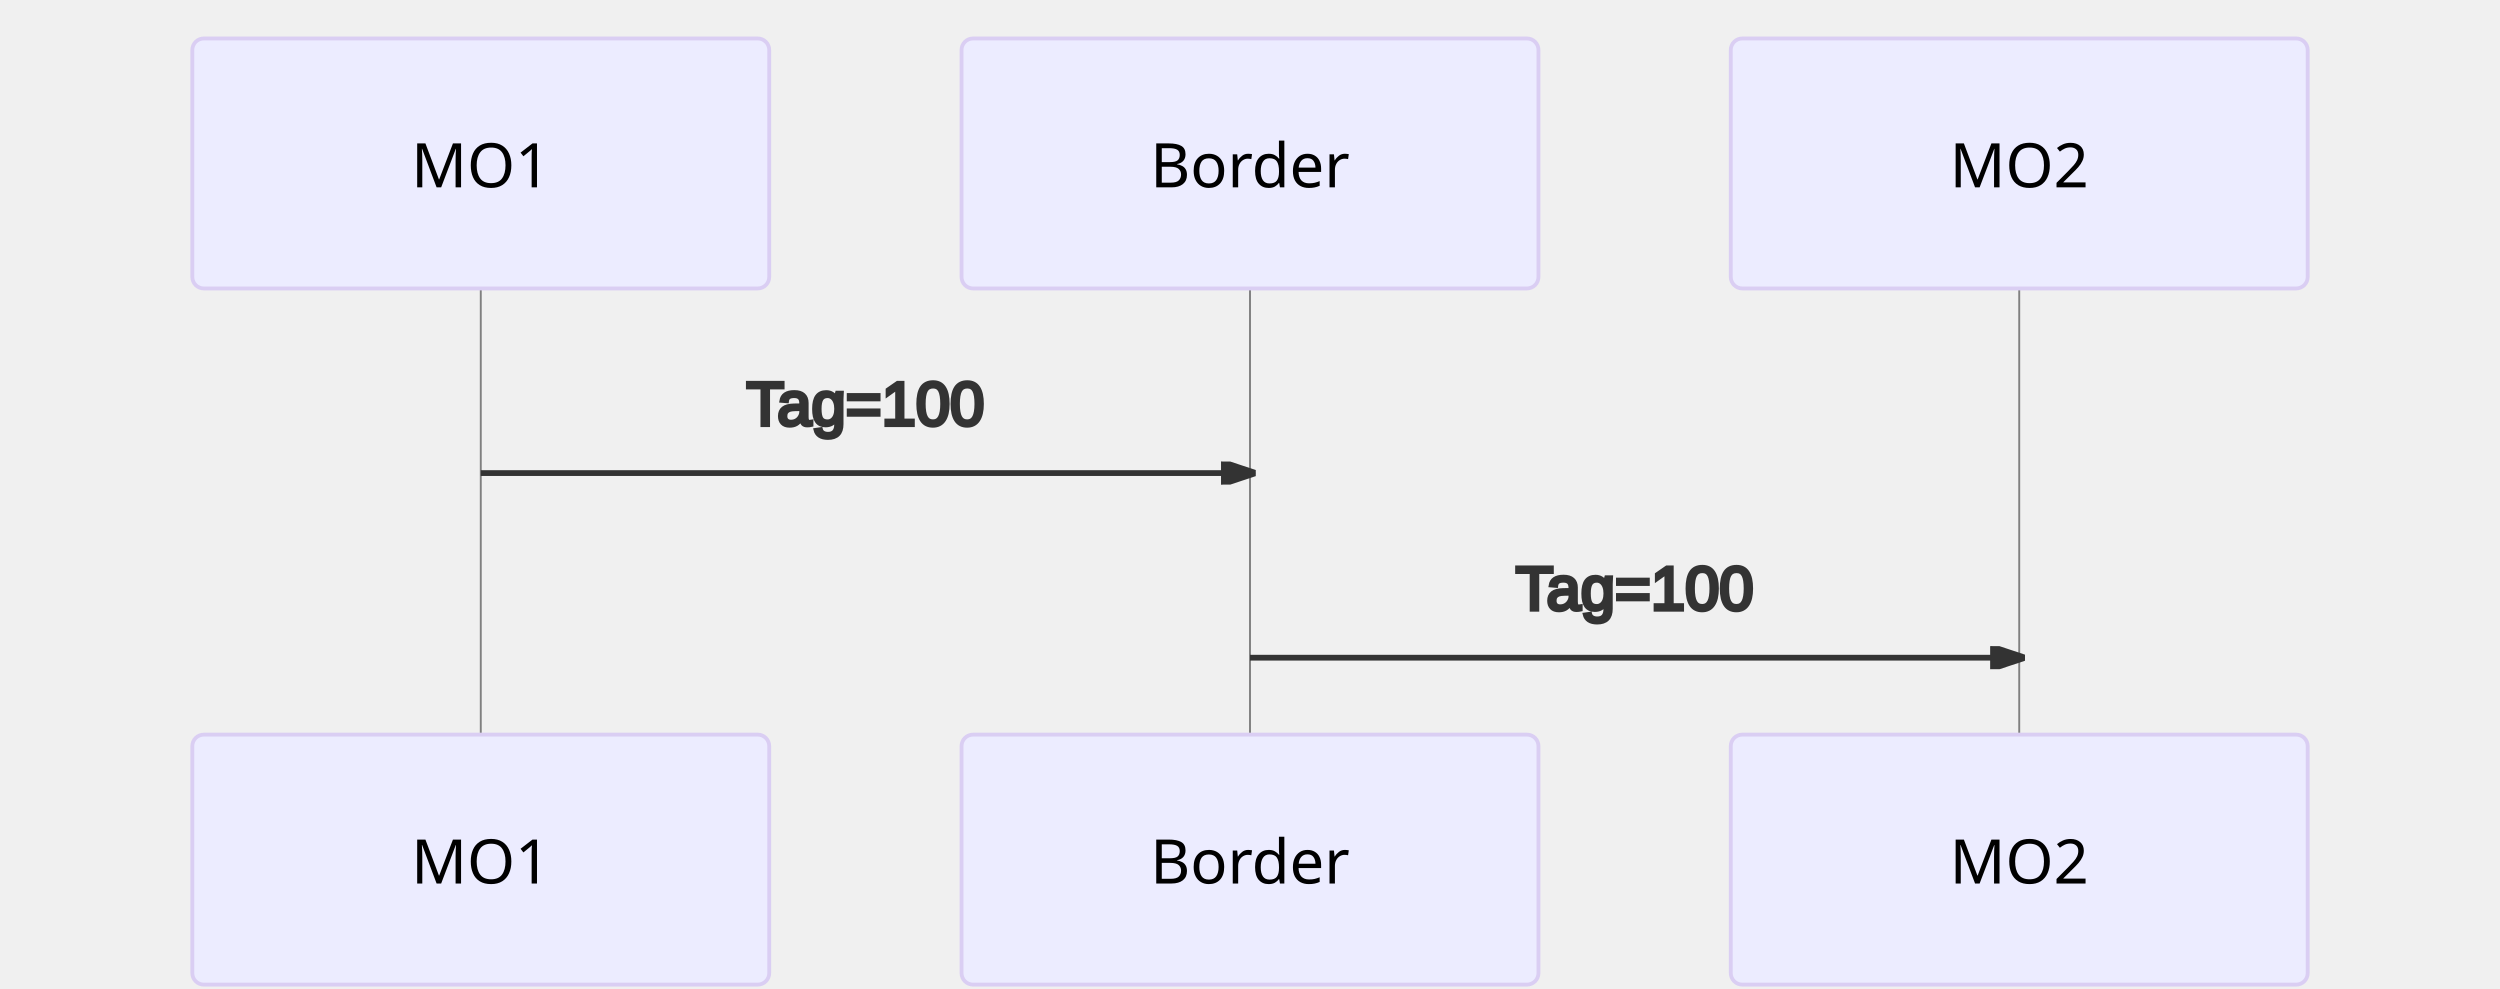
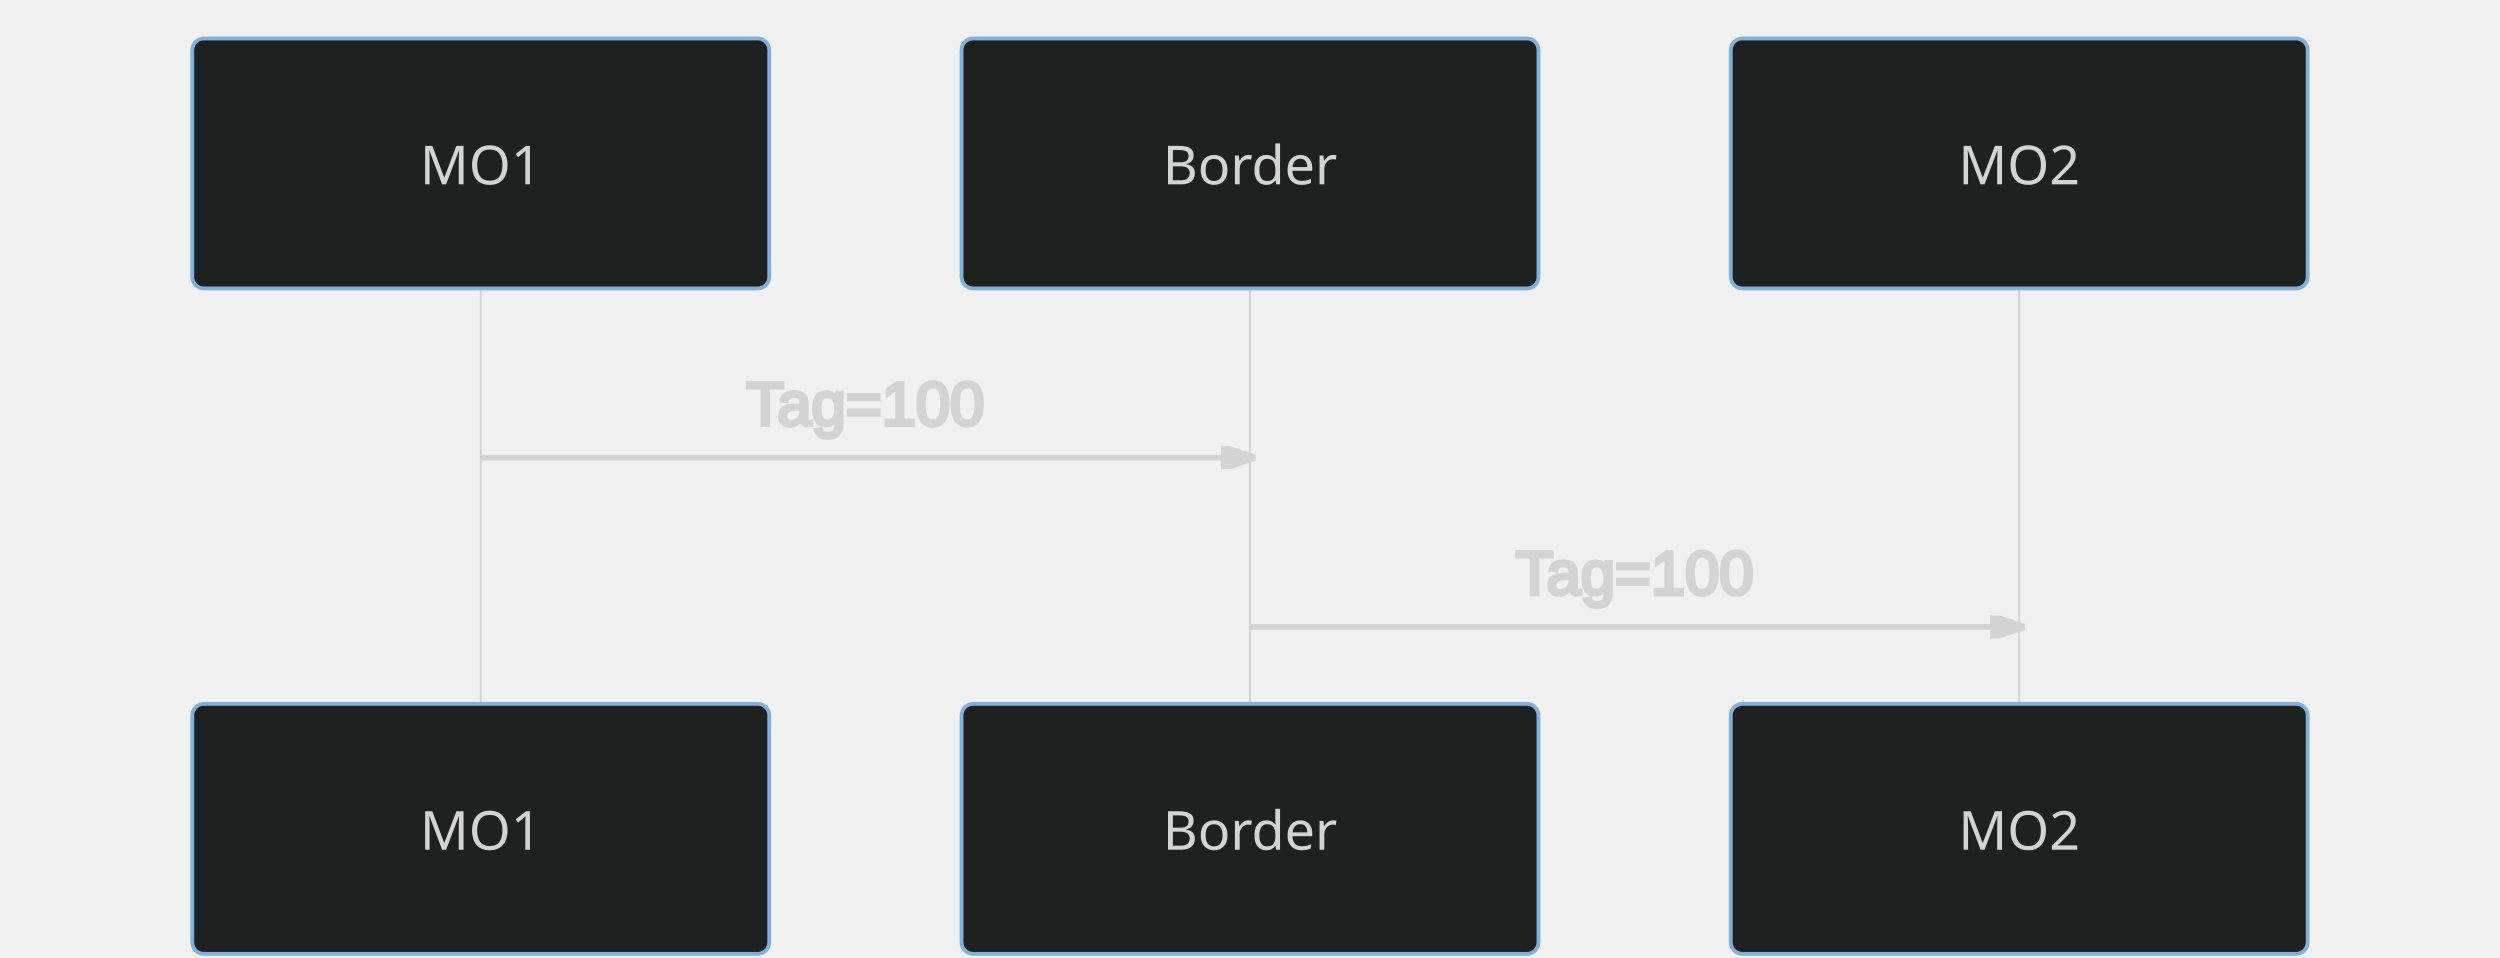
- <svg xmlns="http://www.w3.org/2000/svg" id="mermaid-1606313215607" width="100%" height="257" style="max-width: 650px;" viewBox="-50 -10 650 257">
-   <style>#mermaid-1606313215607{font-family:"trebuchet ms",verdana,arial;font-size:16px;fill:#333;}#mermaid-1606313215607 .error-icon{fill:#552222;}#mermaid-1606313215607 .error-text{fill:#552222;stroke:#552222;}#mermaid-1606313215607 .edge-thickness-normal{stroke-width:2px;}#mermaid-1606313215607 .edge-thickness-thick{stroke-width:3.5px;}#mermaid-1606313215607 .edge-pattern-solid{stroke-dasharray:0;}#mermaid-1606313215607 .edge-pattern-dashed{stroke-dasharray:3;}#mermaid-1606313215607 .edge-pattern-dotted{stroke-dasharray:2;}#mermaid-1606313215607 .marker{fill:#333333;}#mermaid-1606313215607 .marker.cross{stroke:#333333;}#mermaid-1606313215607 svg{font-family:"trebuchet ms",verdana,arial;font-size:16px;}#mermaid-1606313215607 .actor{stroke:hsl(259.626,59.777%,87.902%);fill:#ECECFF;}#mermaid-1606313215607 text.actor &gt; tspan{fill:black;stroke:none;}#mermaid-1606313215607 .actor-line{stroke:grey;}#mermaid-1606313215607 .messageLine0{stroke-width:1.5;stroke-dasharray:none;stroke:#333;}#mermaid-1606313215607 .messageLine1{stroke-width:1.5;stroke-dasharray:2,2;stroke:#333;}#mermaid-1606313215607 #arrowhead path{fill:#333;stroke:#333;}#mermaid-1606313215607 .sequenceNumber{fill:white;}#mermaid-1606313215607 #sequencenumber{fill:#333;}#mermaid-1606313215607 #crosshead path{fill:#333;stroke:#333;}#mermaid-1606313215607 .messageText{fill:#333;stroke:#333;}#mermaid-1606313215607 .labelBox{stroke:hsl(259.626,59.777%,87.902%);fill:#ECECFF;}#mermaid-1606313215607 .labelText,#mermaid-1606313215607 .labelText &gt; tspan{fill:black;stroke:none;}#mermaid-1606313215607 .loopText,#mermaid-1606313215607 .loopText &gt; tspan{fill:black;stroke:none;}#mermaid-1606313215607 .loopLine{stroke-width:2px;stroke-dasharray:2,2;stroke:hsl(259.626,59.777%,87.902%);fill:hsl(259.626,59.777%,87.902%);}#mermaid-1606313215607 .note{stroke:#aaaa33;fill:#fff5ad;}#mermaid-1606313215607 .noteText,#mermaid-1606313215607 .noteText &gt; tspan{fill:black;stroke:none;}#mermaid-1606313215607 .activation0{fill:#f4f4f4;stroke:#666;}#mermaid-1606313215607 .activation1{fill:#f4f4f4;stroke:#666;}#mermaid-1606313215607 .activation2{fill:#f4f4f4;stroke:#666;}#mermaid-1606313215607:root{--mermaid-font-family:"trebuchet ms",verdana,arial;}#mermaid-1606313215607 sequence{fill:apa;}</style>
+ <svg xmlns="http://www.w3.org/2000/svg" id="mermaid-1606317038818" width="100%" height="249" style="max-width: 650px;" viewBox="-50 -10 650 249">
+   <style>#mermaid-1606317038818{font-family:"trebuchet ms",verdana,arial;font-size:16px;fill:#ccc;}#mermaid-1606317038818 .error-icon{fill:#a44141;}#mermaid-1606317038818 .error-text{fill:#ddd;stroke:#ddd;}#mermaid-1606317038818 .edge-thickness-normal{stroke-width:2px;}#mermaid-1606317038818 .edge-thickness-thick{stroke-width:3.5px;}#mermaid-1606317038818 .edge-pattern-solid{stroke-dasharray:0;}#mermaid-1606317038818 .edge-pattern-dashed{stroke-dasharray:3;}#mermaid-1606317038818 .edge-pattern-dotted{stroke-dasharray:2;}#mermaid-1606317038818 .marker{fill:lightgrey;}#mermaid-1606317038818 .marker.cross{stroke:lightgrey;}#mermaid-1606317038818 svg{font-family:"trebuchet ms",verdana,arial;font-size:16px;}#mermaid-1606317038818 .actor{stroke:#81B1DB;fill:#1f2020;}#mermaid-1606317038818 text.actor &gt; tspan{fill:lightgrey;stroke:none;}#mermaid-1606317038818 .actor-line{stroke:lightgrey;}#mermaid-1606317038818 .messageLine0{stroke-width:1.5;stroke-dasharray:none;stroke:lightgrey;}#mermaid-1606317038818 .messageLine1{stroke-width:1.5;stroke-dasharray:2,2;stroke:lightgrey;}#mermaid-1606317038818 #arrowhead path{fill:lightgrey;stroke:lightgrey;}#mermaid-1606317038818 .sequenceNumber{fill:black;}#mermaid-1606317038818 #sequencenumber{fill:lightgrey;}#mermaid-1606317038818 #crosshead path{fill:lightgrey;stroke:lightgrey;}#mermaid-1606317038818 .messageText{fill:lightgrey;stroke:lightgrey;}#mermaid-1606317038818 .labelBox{stroke:#81B1DB;fill:#1f2020;}#mermaid-1606317038818 .labelText,#mermaid-1606317038818 .labelText &gt; tspan{fill:lightgrey;stroke:none;}#mermaid-1606317038818 .loopText,#mermaid-1606317038818 .loopText &gt; tspan{fill:lightgrey;stroke:none;}#mermaid-1606317038818 .loopLine{stroke-width:2px;stroke-dasharray:2,2;stroke:#81B1DB;fill:#81B1DB;}#mermaid-1606317038818 .note{stroke:rgba(255,255,255,0.25);fill:#fff5ad;}#mermaid-1606317038818 .noteText,#mermaid-1606317038818 .noteText &gt; tspan{fill:#1f2020;stroke:none;}#mermaid-1606317038818 .activation0{fill:hsl(180,1.587%,28.353%);stroke:#81B1DB;}#mermaid-1606317038818 .activation1{fill:hsl(180,1.587%,28.353%);stroke:#81B1DB;}#mermaid-1606317038818 .activation2{fill:hsl(180,1.587%,28.353%);stroke:#81B1DB;}#mermaid-1606317038818:root{--mermaid-font-family:"trebuchet ms",verdana,arial;}#mermaid-1606317038818 sequence{fill:apa;}</style>
  <g />
  <g>
-     <line id="actor18" x1="75" y1="5" x2="75" y2="246" class="actor-line" stroke-width="0.5px" stroke="#999" />
+     <line id="actor0" x1="75" y1="5" x2="75" y2="238" class="actor-line" stroke-width="0.5px" stroke="#999" />
    <rect x="0" y="0" fill="#eaeaea" stroke="#666" width="150" height="65" rx="3" ry="3" class="actor" />
-     <text x="75" y="32.5" style="text-anchor: middle; font-weight: 400; font-family: &quot;Open-Sans&quot;, &quot;sans-serif&quot;;" dominant-baseline="central" alignment-baseline="central" class="actor">
+     <text x="75" y="32.5" dominant-baseline="central" alignment-baseline="central" class="actor" style="text-anchor: middle; font-size: 14px; font-weight: 400; font-family: Open-Sans, sans-serif;">
      <tspan x="75" dy="0">MO1</tspan>
    </text>
  </g>
  <g>
-     <line id="actor19" x1="275" y1="5" x2="275" y2="246" class="actor-line" stroke-width="0.5px" stroke="#999" />
+     <line id="actor1" x1="275" y1="5" x2="275" y2="238" class="actor-line" stroke-width="0.5px" stroke="#999" />
    <rect x="200" y="0" fill="#eaeaea" stroke="#666" width="150" height="65" rx="3" ry="3" class="actor" />
-     <text x="275" y="32.5" style="text-anchor: middle; font-weight: 400; font-family: &quot;Open-Sans&quot;, &quot;sans-serif&quot;;" dominant-baseline="central" alignment-baseline="central" class="actor">
+     <text x="275" y="32.5" dominant-baseline="central" alignment-baseline="central" class="actor" style="text-anchor: middle; font-size: 14px; font-weight: 400; font-family: Open-Sans, sans-serif;">
      <tspan x="275" dy="0">Border</tspan>
    </text>
  </g>
  <g>
-     <line id="actor20" x1="475" y1="5" x2="475" y2="246" class="actor-line" stroke-width="0.5px" stroke="#999" />
+     <line id="actor2" x1="475" y1="5" x2="475" y2="238" class="actor-line" stroke-width="0.5px" stroke="#999" />
    <rect x="400" y="0" fill="#eaeaea" stroke="#666" width="150" height="65" rx="3" ry="3" class="actor" />
-     <text x="475" y="32.5" style="text-anchor: middle; font-weight: 400; font-family: &quot;Open-Sans&quot;, &quot;sans-serif&quot;;" dominant-baseline="central" alignment-baseline="central" class="actor">
+     <text x="475" y="32.5" dominant-baseline="central" alignment-baseline="central" class="actor" style="text-anchor: middle; font-size: 14px; font-weight: 400; font-family: Open-Sans, sans-serif;">
      <tspan x="475" dy="0">MO2</tspan>
    </text>
  </g>
  <defs>
    <marker id="arrowhead" refX="5" refY="2" markerWidth="6" markerHeight="4" orient="auto">
      <path d="M 0,0 V 4 L6,2 Z" />
    </marker>
  </defs>
  <defs>
    <marker id="crosshead" markerWidth="15" markerHeight="8" orient="auto" refX="16" refY="4">
-       <path fill="black" stroke="#000000" style="stroke-dasharray: 0px, 0px;" stroke-width="1px" d="M 9,2 V 6 L16,4 Z" />
-       <path fill="none" stroke="#000000" style="stroke-dasharray: 0px, 0px;" stroke-width="1px" d="M 0,1 L 6,7 M 6,1 L 0,7" />
+       <path fill="black" stroke="#000000" stroke-width="1px" d="M 9,2 V 6 L16,4 Z" style="stroke-dasharray: 0, 0;" />
+       <path fill="none" stroke="#000000" stroke-width="1px" d="M 0,1 L 6,7 M 6,1 L 0,7" style="stroke-dasharray: 0, 0;" />
    </marker>
  </defs>
  <defs>
    <marker id="sequencenumber" refX="15" refY="15" markerWidth="60" markerHeight="40" orient="auto">
      <circle cx="15" cy="15" r="6" />
    </marker>
  </defs>
-   <text x="175" y="80" text-anchor="middle" dominant-baseline="middle" alignment-baseline="middle" style="font-family: &quot;trebuchet ms&quot;, verdana, arial; font-weight: 400;" class="messageText" dy="1em">Tag=100</text>
-   <line x1="75" y1="113" x2="275" y2="113" class="messageLine0" stroke-width="2" stroke="none" style="fill: none;" marker-end="url(#arrowhead)" />
-   <text x="375" y="128" text-anchor="middle" dominant-baseline="middle" alignment-baseline="middle" style="font-family: &quot;trebuchet ms&quot;, verdana, arial; font-weight: 400;" class="messageText" dy="1em">Tag=100</text>
-   <line x1="275" y1="161" x2="475" y2="161" class="messageLine0" stroke-width="2" stroke="none" style="fill: none;" marker-end="url(#arrowhead)" />
+   <text x="175" y="80" text-anchor="middle" dominant-baseline="middle" alignment-baseline="middle" class="messageText" dy="1em" style="font-family: &quot;trebuchet ms&quot;, verdana, arial; font-size: 16px; font-weight: 400;">Tag=100</text>
+   <line x1="75" y1="109" x2="275" y2="109" class="messageLine0" stroke-width="2" stroke="none" marker-end="url(#arrowhead)" style="fill: none;" />
+   <text x="375" y="124" text-anchor="middle" dominant-baseline="middle" alignment-baseline="middle" class="messageText" dy="1em" style="font-family: &quot;trebuchet ms&quot;, verdana, arial; font-size: 16px; font-weight: 400;">Tag=100</text>
+   <line x1="275" y1="153" x2="475" y2="153" class="messageLine0" stroke-width="2" stroke="none" marker-end="url(#arrowhead)" style="fill: none;" />
  <g>
-     <rect x="0" y="181" fill="#eaeaea" stroke="#666" width="150" height="65" rx="3" ry="3" class="actor" />
-     <text x="75" y="213.5" style="text-anchor: middle; font-weight: 400; font-family: &quot;Open-Sans&quot;, &quot;sans-serif&quot;;" dominant-baseline="central" alignment-baseline="central" class="actor">
+     <rect x="0" y="173" fill="#eaeaea" stroke="#666" width="150" height="65" rx="3" ry="3" class="actor" />
+     <text x="75" y="205.5" dominant-baseline="central" alignment-baseline="central" class="actor" style="text-anchor: middle; font-size: 14px; font-weight: 400; font-family: Open-Sans, sans-serif;">
      <tspan x="75" dy="0">MO1</tspan>
    </text>
  </g>
  <g>
-     <rect x="200" y="181" fill="#eaeaea" stroke="#666" width="150" height="65" rx="3" ry="3" class="actor" />
-     <text x="275" y="213.5" style="text-anchor: middle; font-weight: 400; font-family: &quot;Open-Sans&quot;, &quot;sans-serif&quot;;" dominant-baseline="central" alignment-baseline="central" class="actor">
+     <rect x="200" y="173" fill="#eaeaea" stroke="#666" width="150" height="65" rx="3" ry="3" class="actor" />
+     <text x="275" y="205.5" dominant-baseline="central" alignment-baseline="central" class="actor" style="text-anchor: middle; font-size: 14px; font-weight: 400; font-family: Open-Sans, sans-serif;">
      <tspan x="275" dy="0">Border</tspan>
    </text>
  </g>
  <g>
-     <rect x="400" y="181" fill="#eaeaea" stroke="#666" width="150" height="65" rx="3" ry="3" class="actor" />
-     <text x="475" y="213.5" style="text-anchor: middle; font-weight: 400; font-family: &quot;Open-Sans&quot;, &quot;sans-serif&quot;;" dominant-baseline="central" alignment-baseline="central" class="actor">
+     <rect x="400" y="173" fill="#eaeaea" stroke="#666" width="150" height="65" rx="3" ry="3" class="actor" />
+     <text x="475" y="205.5" dominant-baseline="central" alignment-baseline="central" class="actor" style="text-anchor: middle; font-size: 14px; font-weight: 400; font-family: Open-Sans, sans-serif;">
      <tspan x="475" dy="0">MO2</tspan>
    </text>
  </g>
</svg>
